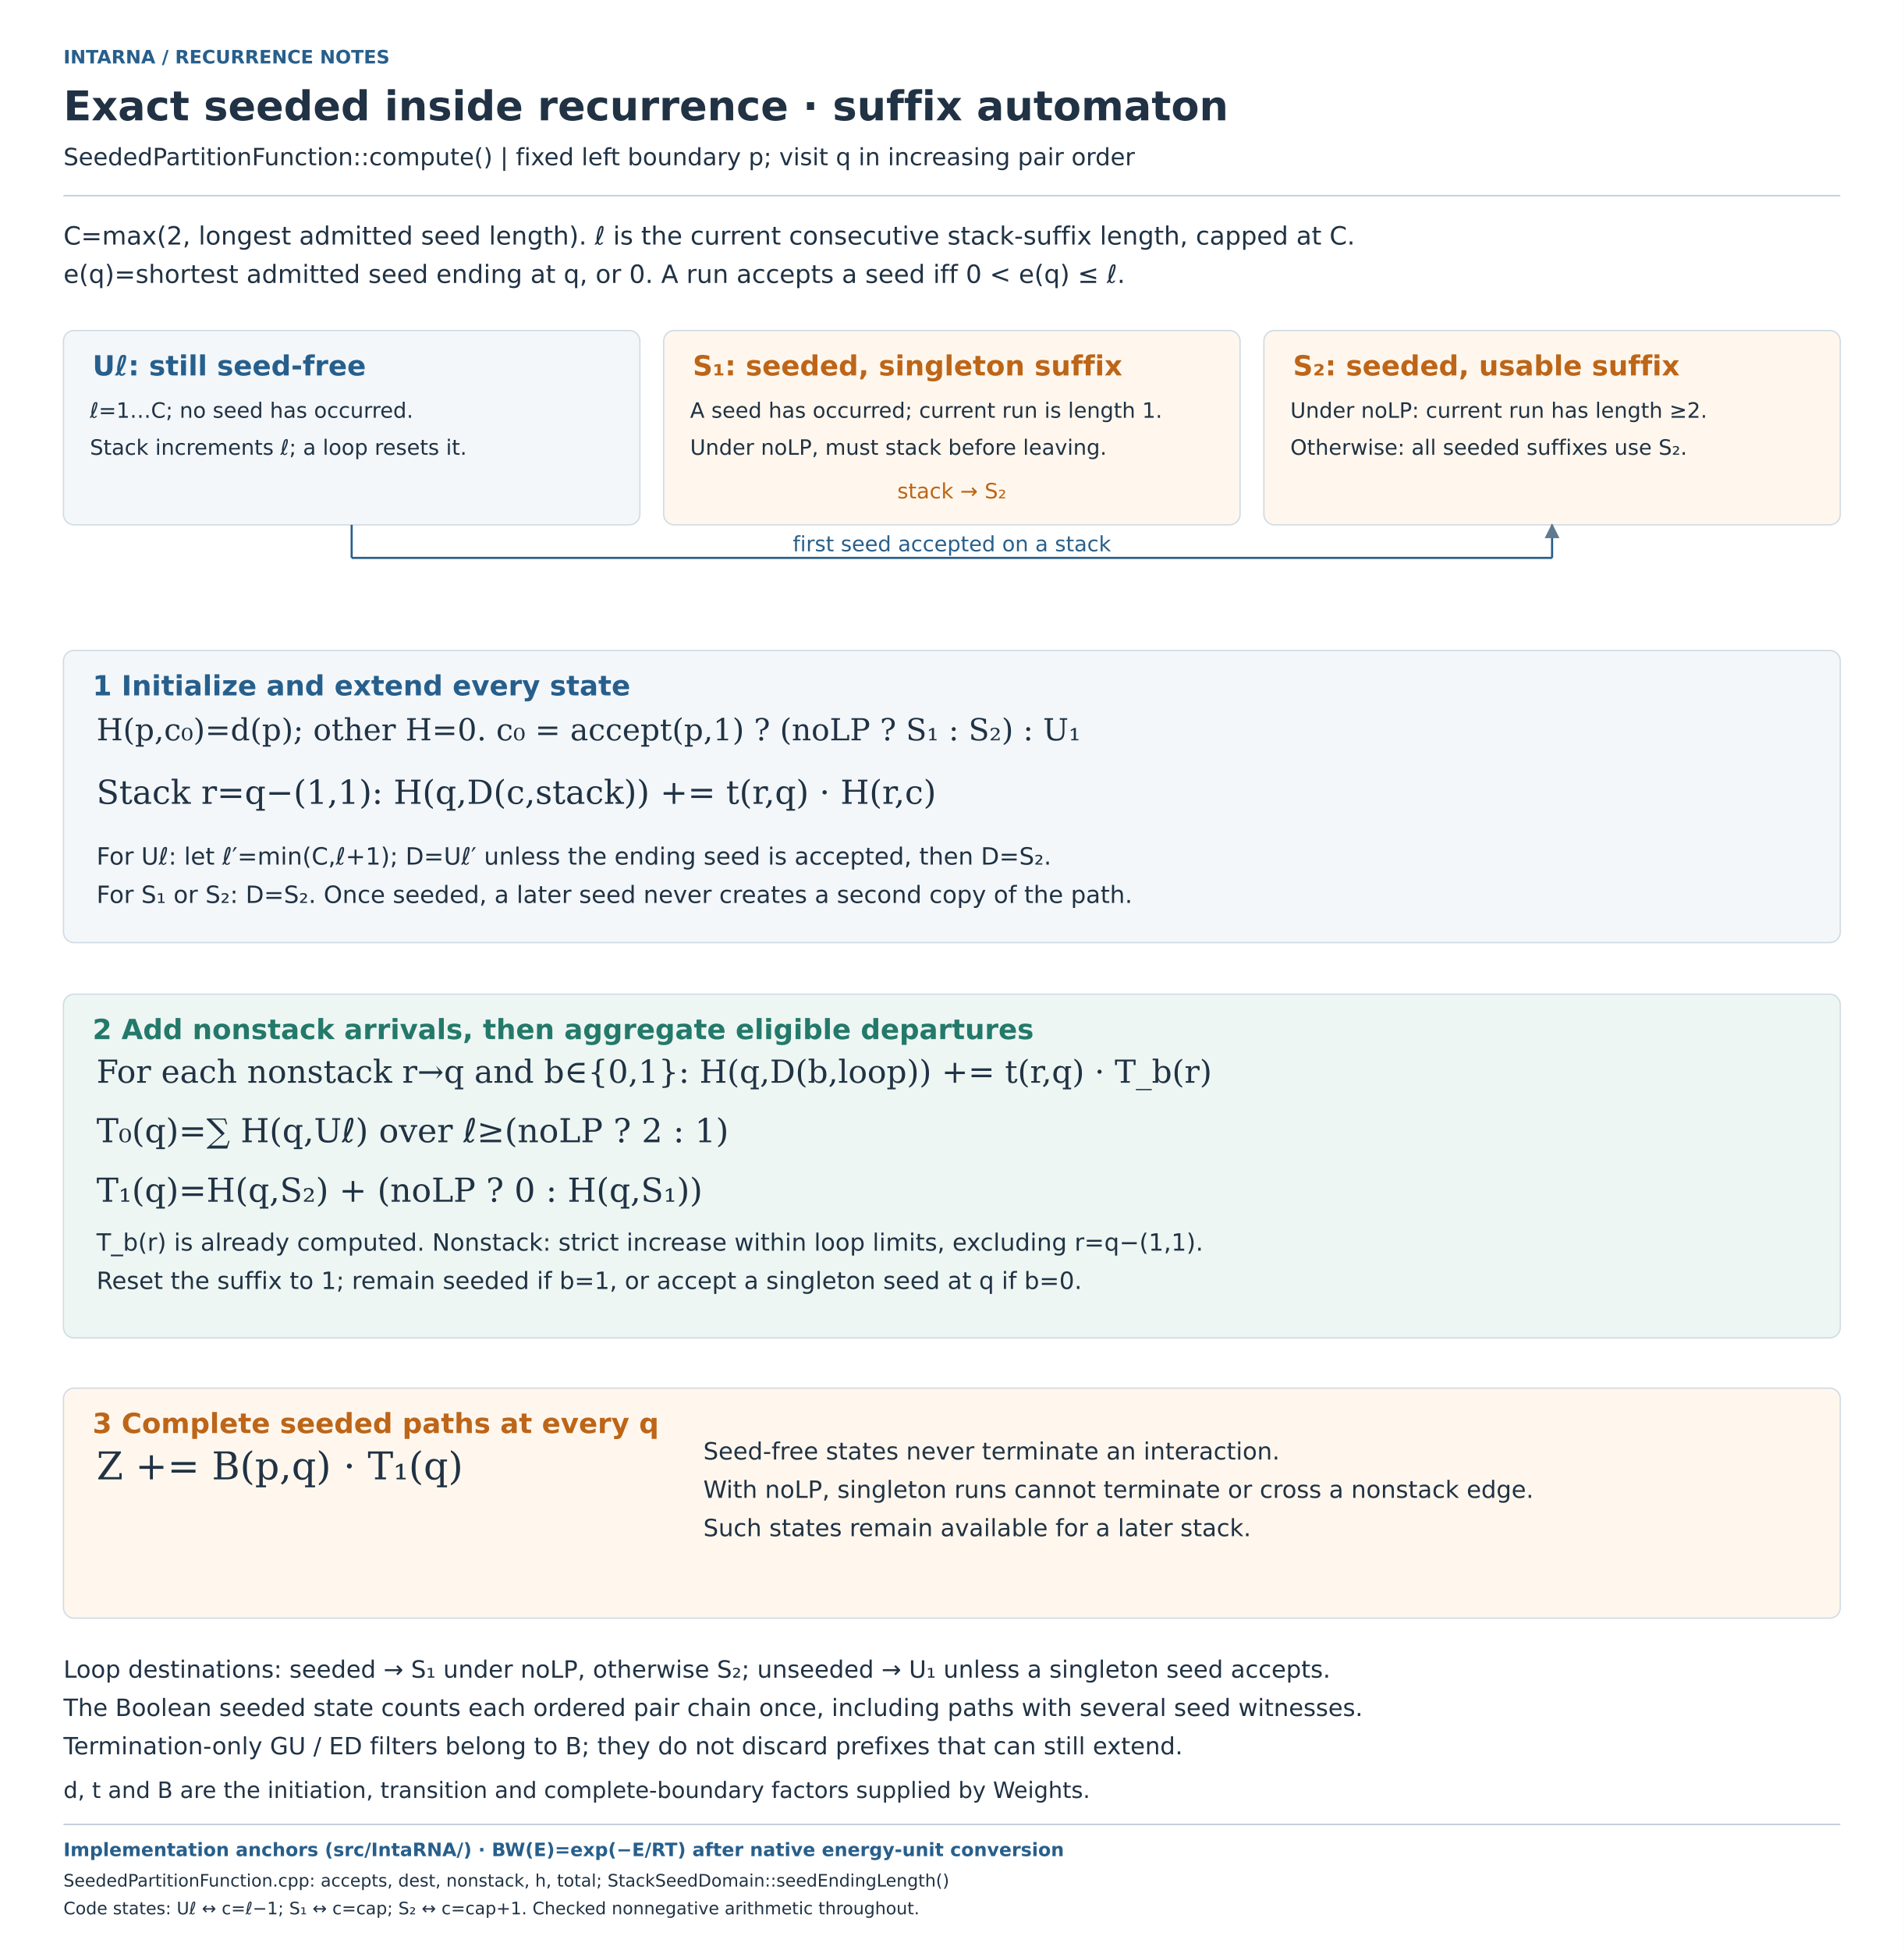
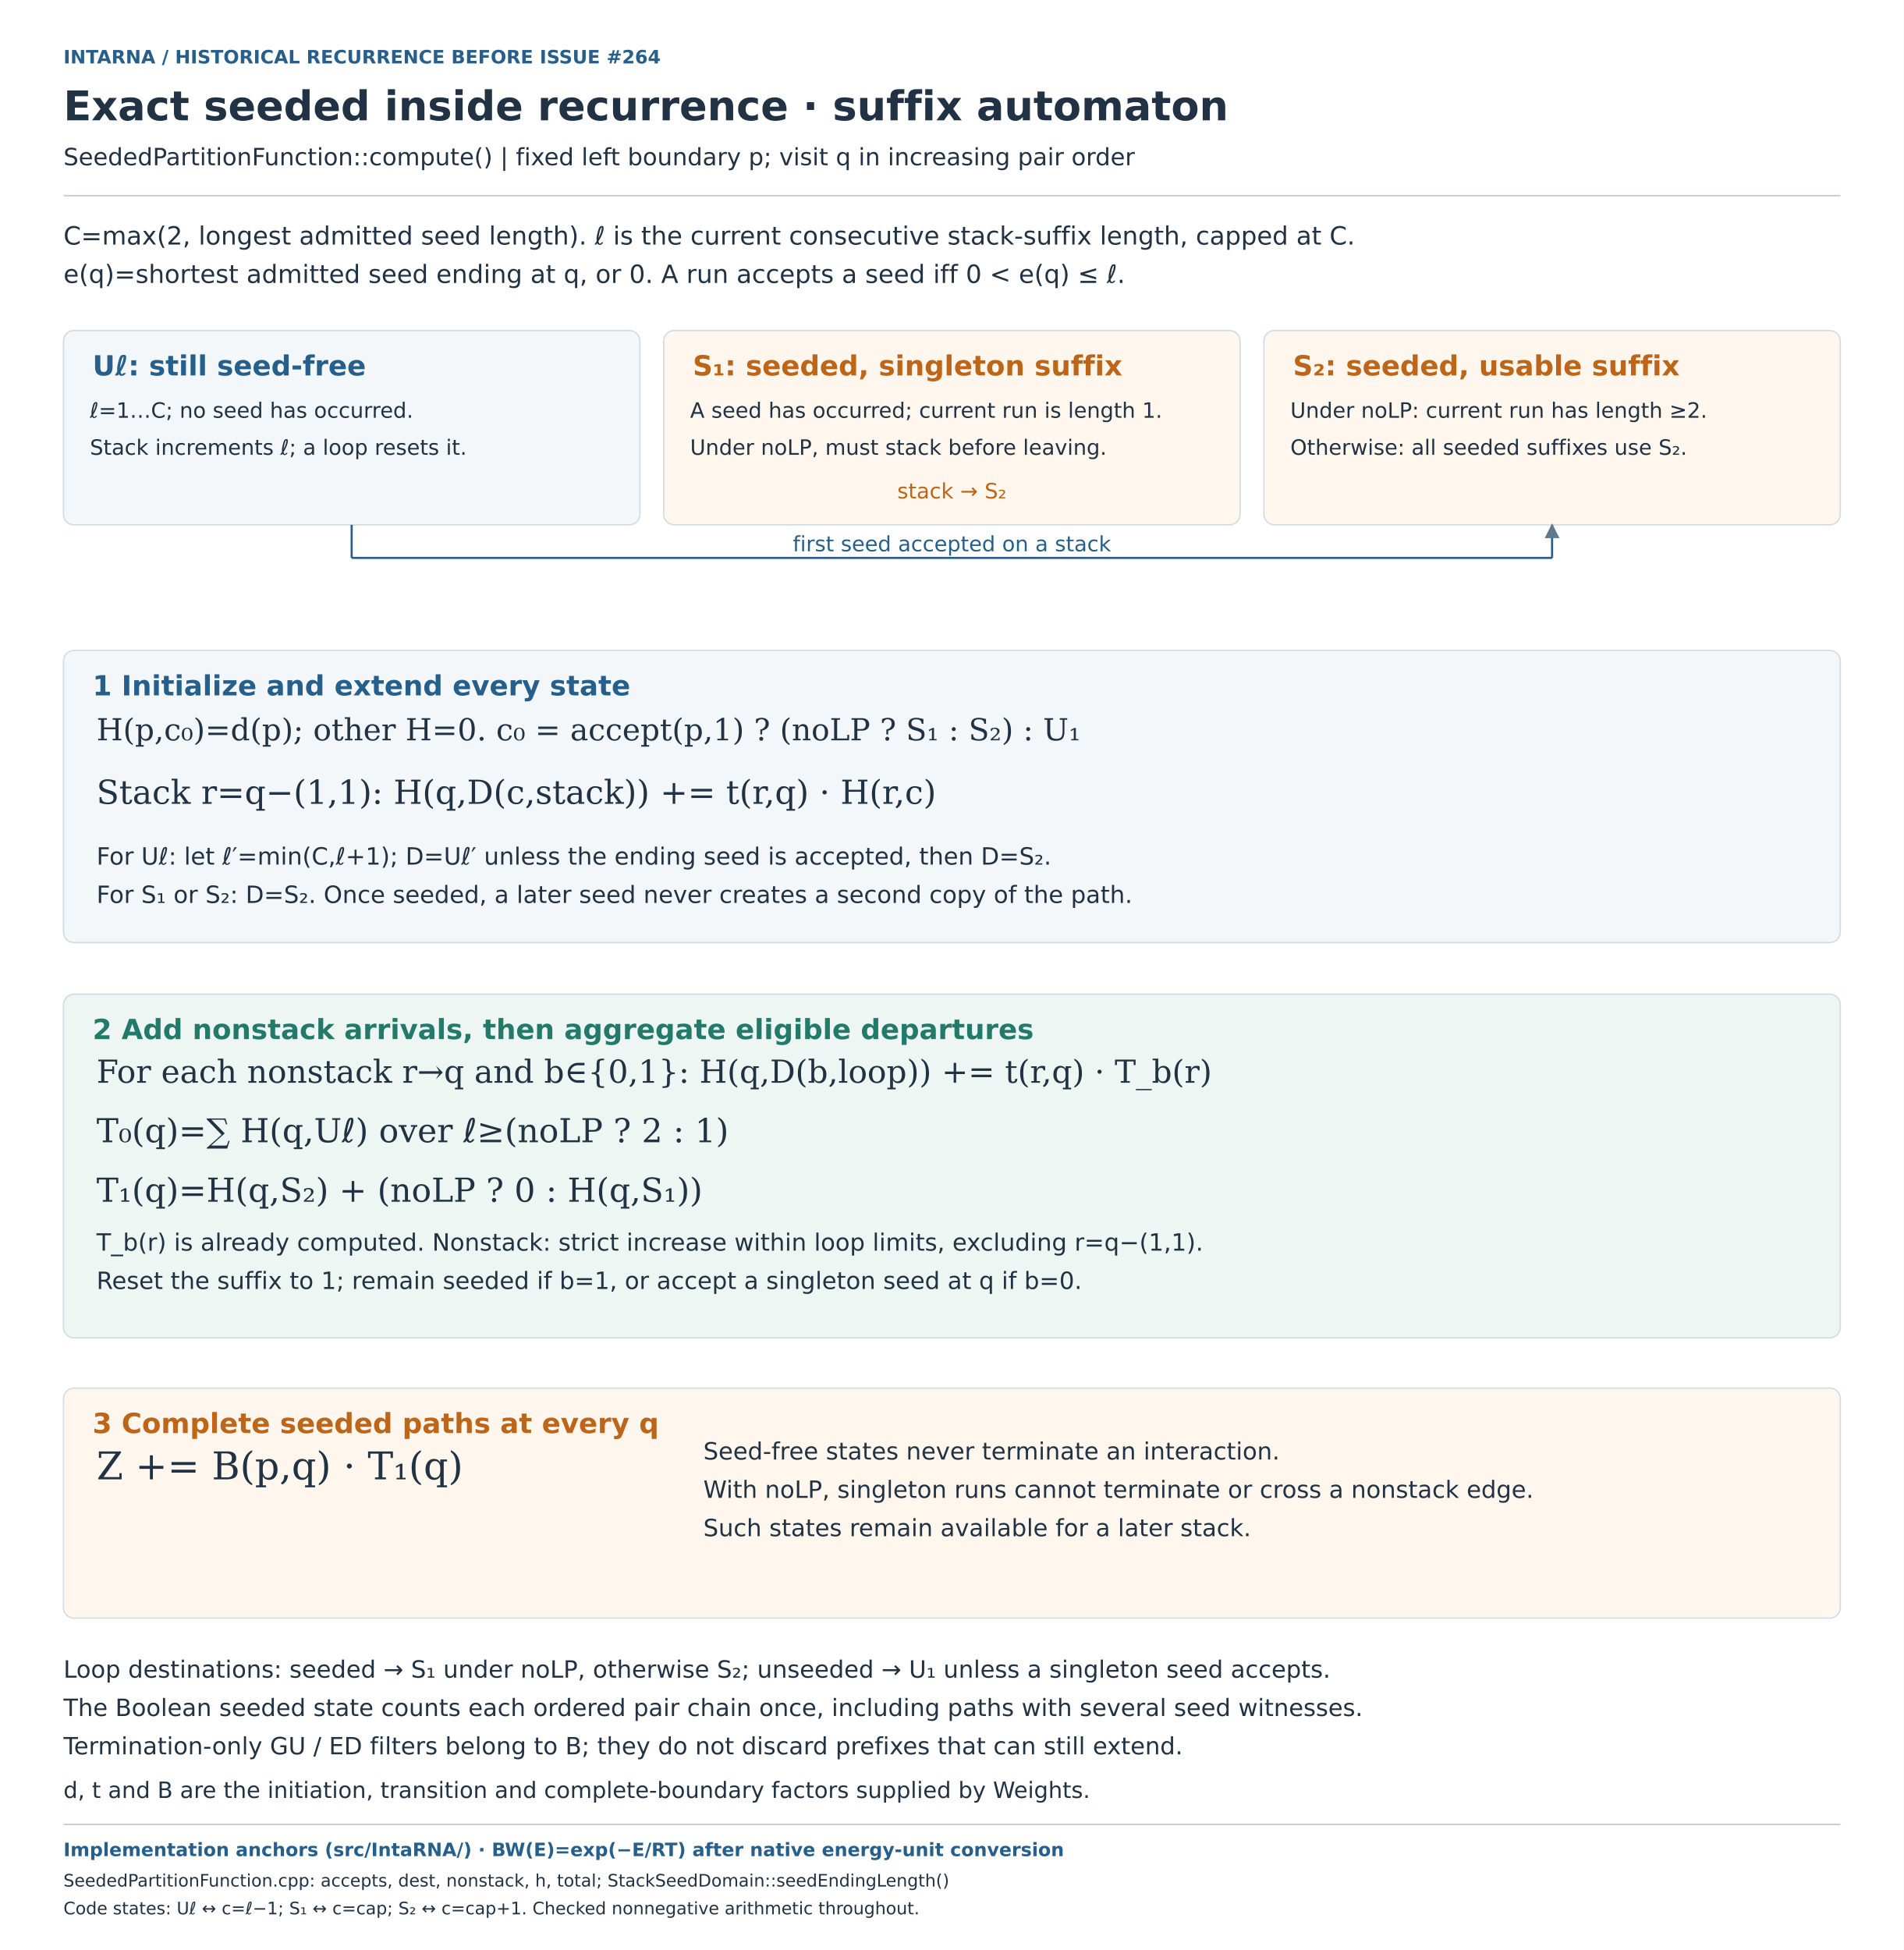
<svg xmlns="http://www.w3.org/2000/svg" width="1440" height="1475" viewBox="0 0 1440 1475" role="img" aria-labelledby="title desc">
  <defs>
    <marker id="arrow" viewBox="0 0 10 10" refX="9" refY="5" markerWidth="7" markerHeight="7" orient="auto-start-reverse">
      <path d="M0 0 L10 5 L0 10 Z" fill="#60798e" />
    </marker>
    <pattern id="seed-hatch" width="8" height="8" patternUnits="userSpaceOnUse">
      <rect width="8" height="8" fill="#fff0dc" />
      <path d="M-2 2 L2 -2 M0 8 L8 0 M6 10 L10 6" stroke="#e0b27a" stroke-width="1" />
    </pattern>
  </defs>
  <rect width="1440" height="100%" fill="white" />
-   <text x="48" y="48" font-family="DejaVu Sans, sans-serif" font-size="14" fill="#275f8c" text-anchor="start" font-weight="bold">INTARNA  /  RECURRENCE NOTES</text>
+   <text x="48" y="48" font-family="DejaVu Sans, sans-serif" font-size="14" fill="#275f8c" text-anchor="start" font-weight="bold">INTARNA  /  HISTORICAL RECURRENCE BEFORE ISSUE #264</text>
  <text x="48" y="91" font-family="DejaVu Sans, sans-serif" font-size="31" fill="#203244" text-anchor="start" font-weight="bold">Exact seeded inside recurrence · suffix automaton</text>
  <text x="48" y="125" font-family="DejaVu Sans, sans-serif" font-size="18" fill="#203244" text-anchor="start">SeededPartitionFunction::compute()  |  fixed left boundary p; visit q in increasing pair order</text>
  <path d="M48 148 L1392 148" fill="none" stroke="#c4d0da" stroke-width="1.2" />
  <text x="48" y="185" font-family="DejaVu Sans, sans-serif" font-size="19" fill="#203244" text-anchor="start">C=max(2, longest admitted seed length). ℓ is the current consecutive stack-suffix length, capped at C.</text>
  <text x="48" y="214" font-family="DejaVu Sans, sans-serif" font-size="19" fill="#203244" text-anchor="start">e(q)=shortest admitted seed ending at q, or 0. A run accepts a seed iff 0 &lt; e(q) ≤ ℓ.</text>
  <rect x="48" y="250" width="436" height="147" rx="8" fill="#f3f7fa" stroke="#d0dbe3" />
  <text x="70" y="284" font-family="DejaVu Sans, sans-serif" font-size="21" fill="#275f8c" text-anchor="start" font-weight="bold">Uℓ: still seed-free</text>
  <text x="68" y="316" font-family="DejaVu Sans, sans-serif" font-size="16" fill="#203244" text-anchor="start">ℓ=1…C; no seed has occurred.</text>
  <text x="68" y="344" font-family="DejaVu Sans, sans-serif" font-size="16" fill="#203244" text-anchor="start">Stack increments ℓ; a loop resets it.</text>
  <rect x="502" y="250" width="436" height="147" rx="8" fill="#fff7ed" stroke="#d0dbe3" />
  <text x="524" y="284" font-family="DejaVu Sans, sans-serif" font-size="21" fill="#bd6518" text-anchor="start" font-weight="bold">S₁: seeded, singleton suffix</text>
  <text x="522" y="316" font-family="DejaVu Sans, sans-serif" font-size="16" fill="#203244" text-anchor="start">A seed has occurred; current run is length 1.</text>
  <text x="522" y="344" font-family="DejaVu Sans, sans-serif" font-size="16" fill="#203244" text-anchor="start">Under noLP, must stack before leaving.</text>
  <rect x="956" y="250" width="436" height="147" rx="8" fill="#fff7ed" stroke="#d0dbe3" />
  <text x="978" y="284" font-family="DejaVu Sans, sans-serif" font-size="21" fill="#bd6518" text-anchor="start" font-weight="bold">S₂: seeded, usable suffix</text>
  <text x="976" y="316" font-family="DejaVu Sans, sans-serif" font-size="16" fill="#203244" text-anchor="start">Under noLP: current run has length ≥2.</text>
  <text x="976" y="344" font-family="DejaVu Sans, sans-serif" font-size="16" fill="#203244" text-anchor="start">Otherwise: all seeded suffixes use S₂.</text>
  <path d="M266 397 L266 422" fill="none" stroke="#275f8c" stroke-width="1.6" />
  <path d="M266 422 L1174 422" fill="none" stroke="#275f8c" stroke-width="1.6" />
  <path d="M1174 422 L1174 397" fill="none" stroke="#275f8c" stroke-width="1.6" marker-end="url(#arrow)" />
  <text x="720" y="417" font-family="DejaVu Sans, sans-serif" font-size="16" fill="#275f8c" text-anchor="middle">first seed accepted on a stack</text>
  <text x="720" y="377" font-family="DejaVu Sans, sans-serif" font-size="16" fill="#bd6518" text-anchor="middle">stack → S₂</text>
  <g transform="translate(0 55)">
    <rect x="48" y="437" width="1344" height="221" rx="8" fill="#f3f7fa" stroke="#d0dbe3" />
    <text x="70" y="471" font-family="DejaVu Sans, sans-serif" font-size="21" fill="#275f8c" text-anchor="start" font-weight="bold">1  Initialize and extend every state</text>
    <text x="73" y="505" font-family="DejaVu Serif, sans-serif" font-size="23" fill="#203244" text-anchor="start">H(p,c₀)=d(p);   other H=0.    c₀ = accept(p,1) ? (noLP ? S₁ : S₂) : U₁</text>
    <text x="73" y="553" font-family="DejaVu Serif, sans-serif" font-size="25" fill="#203244" text-anchor="start">Stack r=q−(1,1):     H(q,D(c,stack)) += t(r,q) · H(r,c)</text>
    <text x="73" y="599" font-family="DejaVu Sans, sans-serif" font-size="18" fill="#203244" text-anchor="start">For Uℓ: let ℓ′=min(C,ℓ+1); D=Uℓ′ unless the ending seed is accepted, then D=S₂.</text>
    <text x="73" y="628" font-family="DejaVu Sans, sans-serif" font-size="18" fill="#203244" text-anchor="start">For S₁ or S₂: D=S₂. Once seeded, a later seed never creates a second copy of the path.</text>
    <rect x="48" y="697" width="1344" height="260" rx="8" fill="#edf6f2" stroke="#d0dbe3" />
    <text x="70" y="731" font-family="DejaVu Sans, sans-serif" font-size="21" fill="#23796a" text-anchor="start" font-weight="bold">2  Add nonstack arrivals, then aggregate eligible departures</text>
    <text x="73" y="764" font-family="DejaVu Serif, sans-serif" font-size="24" fill="#203244" text-anchor="start">For each nonstack r→q and b∈{0,1}:  H(q,D(b,loop)) += t(r,q) · T_b(r)</text>
    <text x="73" y="809" font-family="DejaVu Serif, sans-serif" font-size="25" fill="#203244" text-anchor="start">T₀(q)=∑ H(q,U<tspan font-family="DejaVu Sans, sans-serif">ℓ</tspan>)   over <tspan font-family="DejaVu Sans, sans-serif">ℓ</tspan>≥(noLP ? 2 : 1)</text>
    <text x="73" y="854" font-family="DejaVu Serif, sans-serif" font-size="25" fill="#203244" text-anchor="start">T₁(q)=H(q,S₂) + (noLP ? 0 : H(q,S₁))</text>
    <text x="73" y="891" font-family="DejaVu Sans, sans-serif" font-size="18" fill="#203244" text-anchor="start">T_b(r) is already computed. Nonstack: strict increase within loop limits, excluding r=q−(1,1).</text>
    <text x="73" y="920" font-family="DejaVu Sans, sans-serif" font-size="18" fill="#203244" text-anchor="start">Reset the suffix to 1; remain seeded if b=1, or accept a singleton seed at q if b=0.</text>
    <rect x="48" y="995" width="1344" height="174" rx="8" fill="#fff7ed" stroke="#d0dbe3" />
    <text x="70" y="1029" font-family="DejaVu Sans, sans-serif" font-size="21" fill="#bd6518" text-anchor="start" font-weight="bold">3  Complete seeded paths at every q</text>
    <text x="73" y="1064" font-family="DejaVu Serif, sans-serif" font-size="29" fill="#203244" text-anchor="start">Z += B(p,q) · T₁(q)</text>
    <text x="532" y="1049" font-family="DejaVu Sans, sans-serif" font-size="18" fill="#203244" text-anchor="start">Seed-free states never terminate an interaction.</text>
    <text x="532" y="1078" font-family="DejaVu Sans, sans-serif" font-size="18" fill="#203244" text-anchor="start">With noLP, singleton runs cannot terminate or cross a nonstack edge.</text>
    <text x="532" y="1107" font-family="DejaVu Sans, sans-serif" font-size="18" fill="#203244" text-anchor="start">Such states remain available for a later stack.</text>
    <text x="48" y="1214" font-family="DejaVu Sans, sans-serif" font-size="18" fill="#203244" text-anchor="start">Loop destinations: seeded → S₁ under noLP, otherwise S₂; unseeded → U₁ unless a singleton seed accepts.</text>
    <text x="48" y="1243" font-family="DejaVu Sans, sans-serif" font-size="18" fill="#203244" text-anchor="start">The Boolean seeded state counts each ordered pair chain once, including paths with several seed witnesses.</text>
    <text x="48" y="1272" font-family="DejaVu Sans, sans-serif" font-size="18" fill="#203244" text-anchor="start">Termination-only GU / ED filters belong to B; they do not discard prefixes that can still extend.</text>
    <text x="48" y="1305" font-family="DejaVu Sans, sans-serif" font-size="17" fill="#203244" text-anchor="start">d, t and B are the initiation, transition and complete-boundary factors supplied by Weights.</text>
  </g>
  <path d="M48 1380 L1392 1380" fill="none" stroke="#c4d0da" stroke-width="1.2" />
  <text x="48" y="1404" font-family="DejaVu Sans, sans-serif" font-size="14" fill="#275f8c" text-anchor="start" font-weight="bold">Implementation anchors (src/IntaRNA/) · BW(E)=exp(−E/RT) after native energy-unit conversion</text>
  <text x="48" y="1427" font-family="DejaVu Sans, sans-serif" font-size="13" fill="#203244" text-anchor="start">SeededPartitionFunction.cpp: accepts, dest, nonstack, h, total; StackSeedDomain::seedEndingLength()</text>
  <text x="48" y="1448" font-family="DejaVu Sans, sans-serif" font-size="13" fill="#203244" text-anchor="start">Code states: Uℓ ↔ c=ℓ−1; S₁ ↔ c=cap; S₂ ↔ c=cap+1. Checked nonnegative arithmetic throughout.</text>
</svg>
